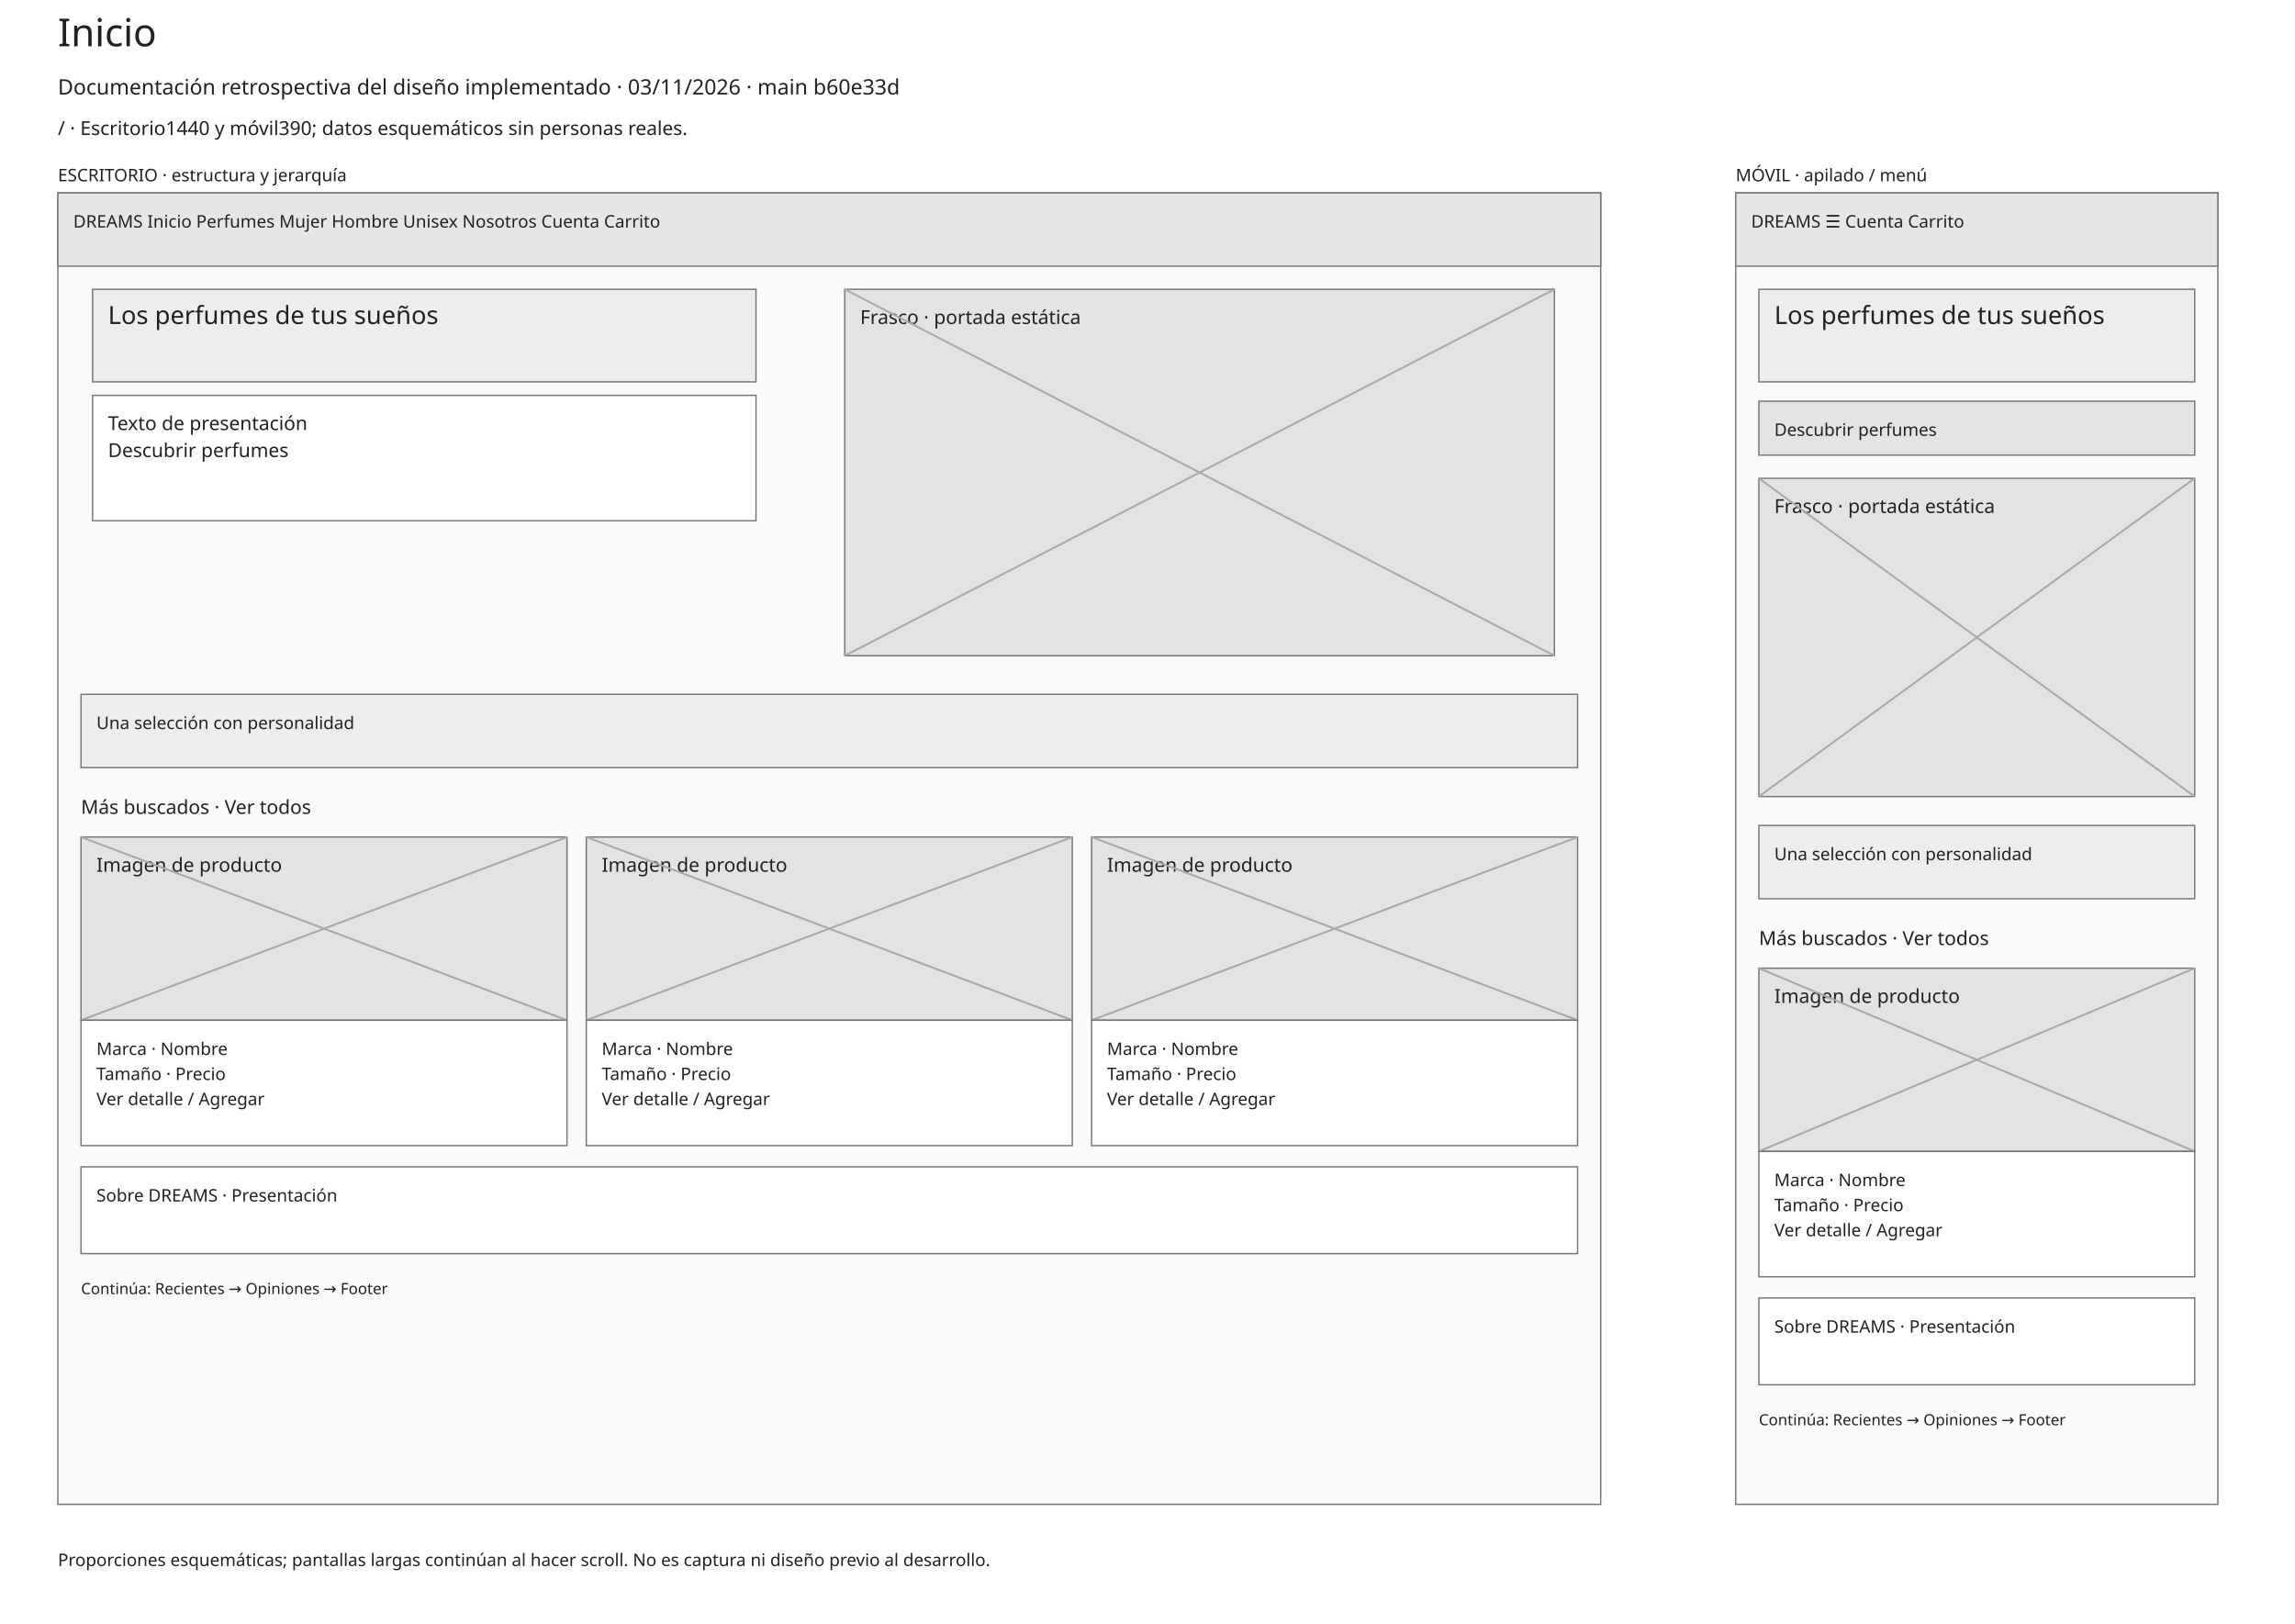
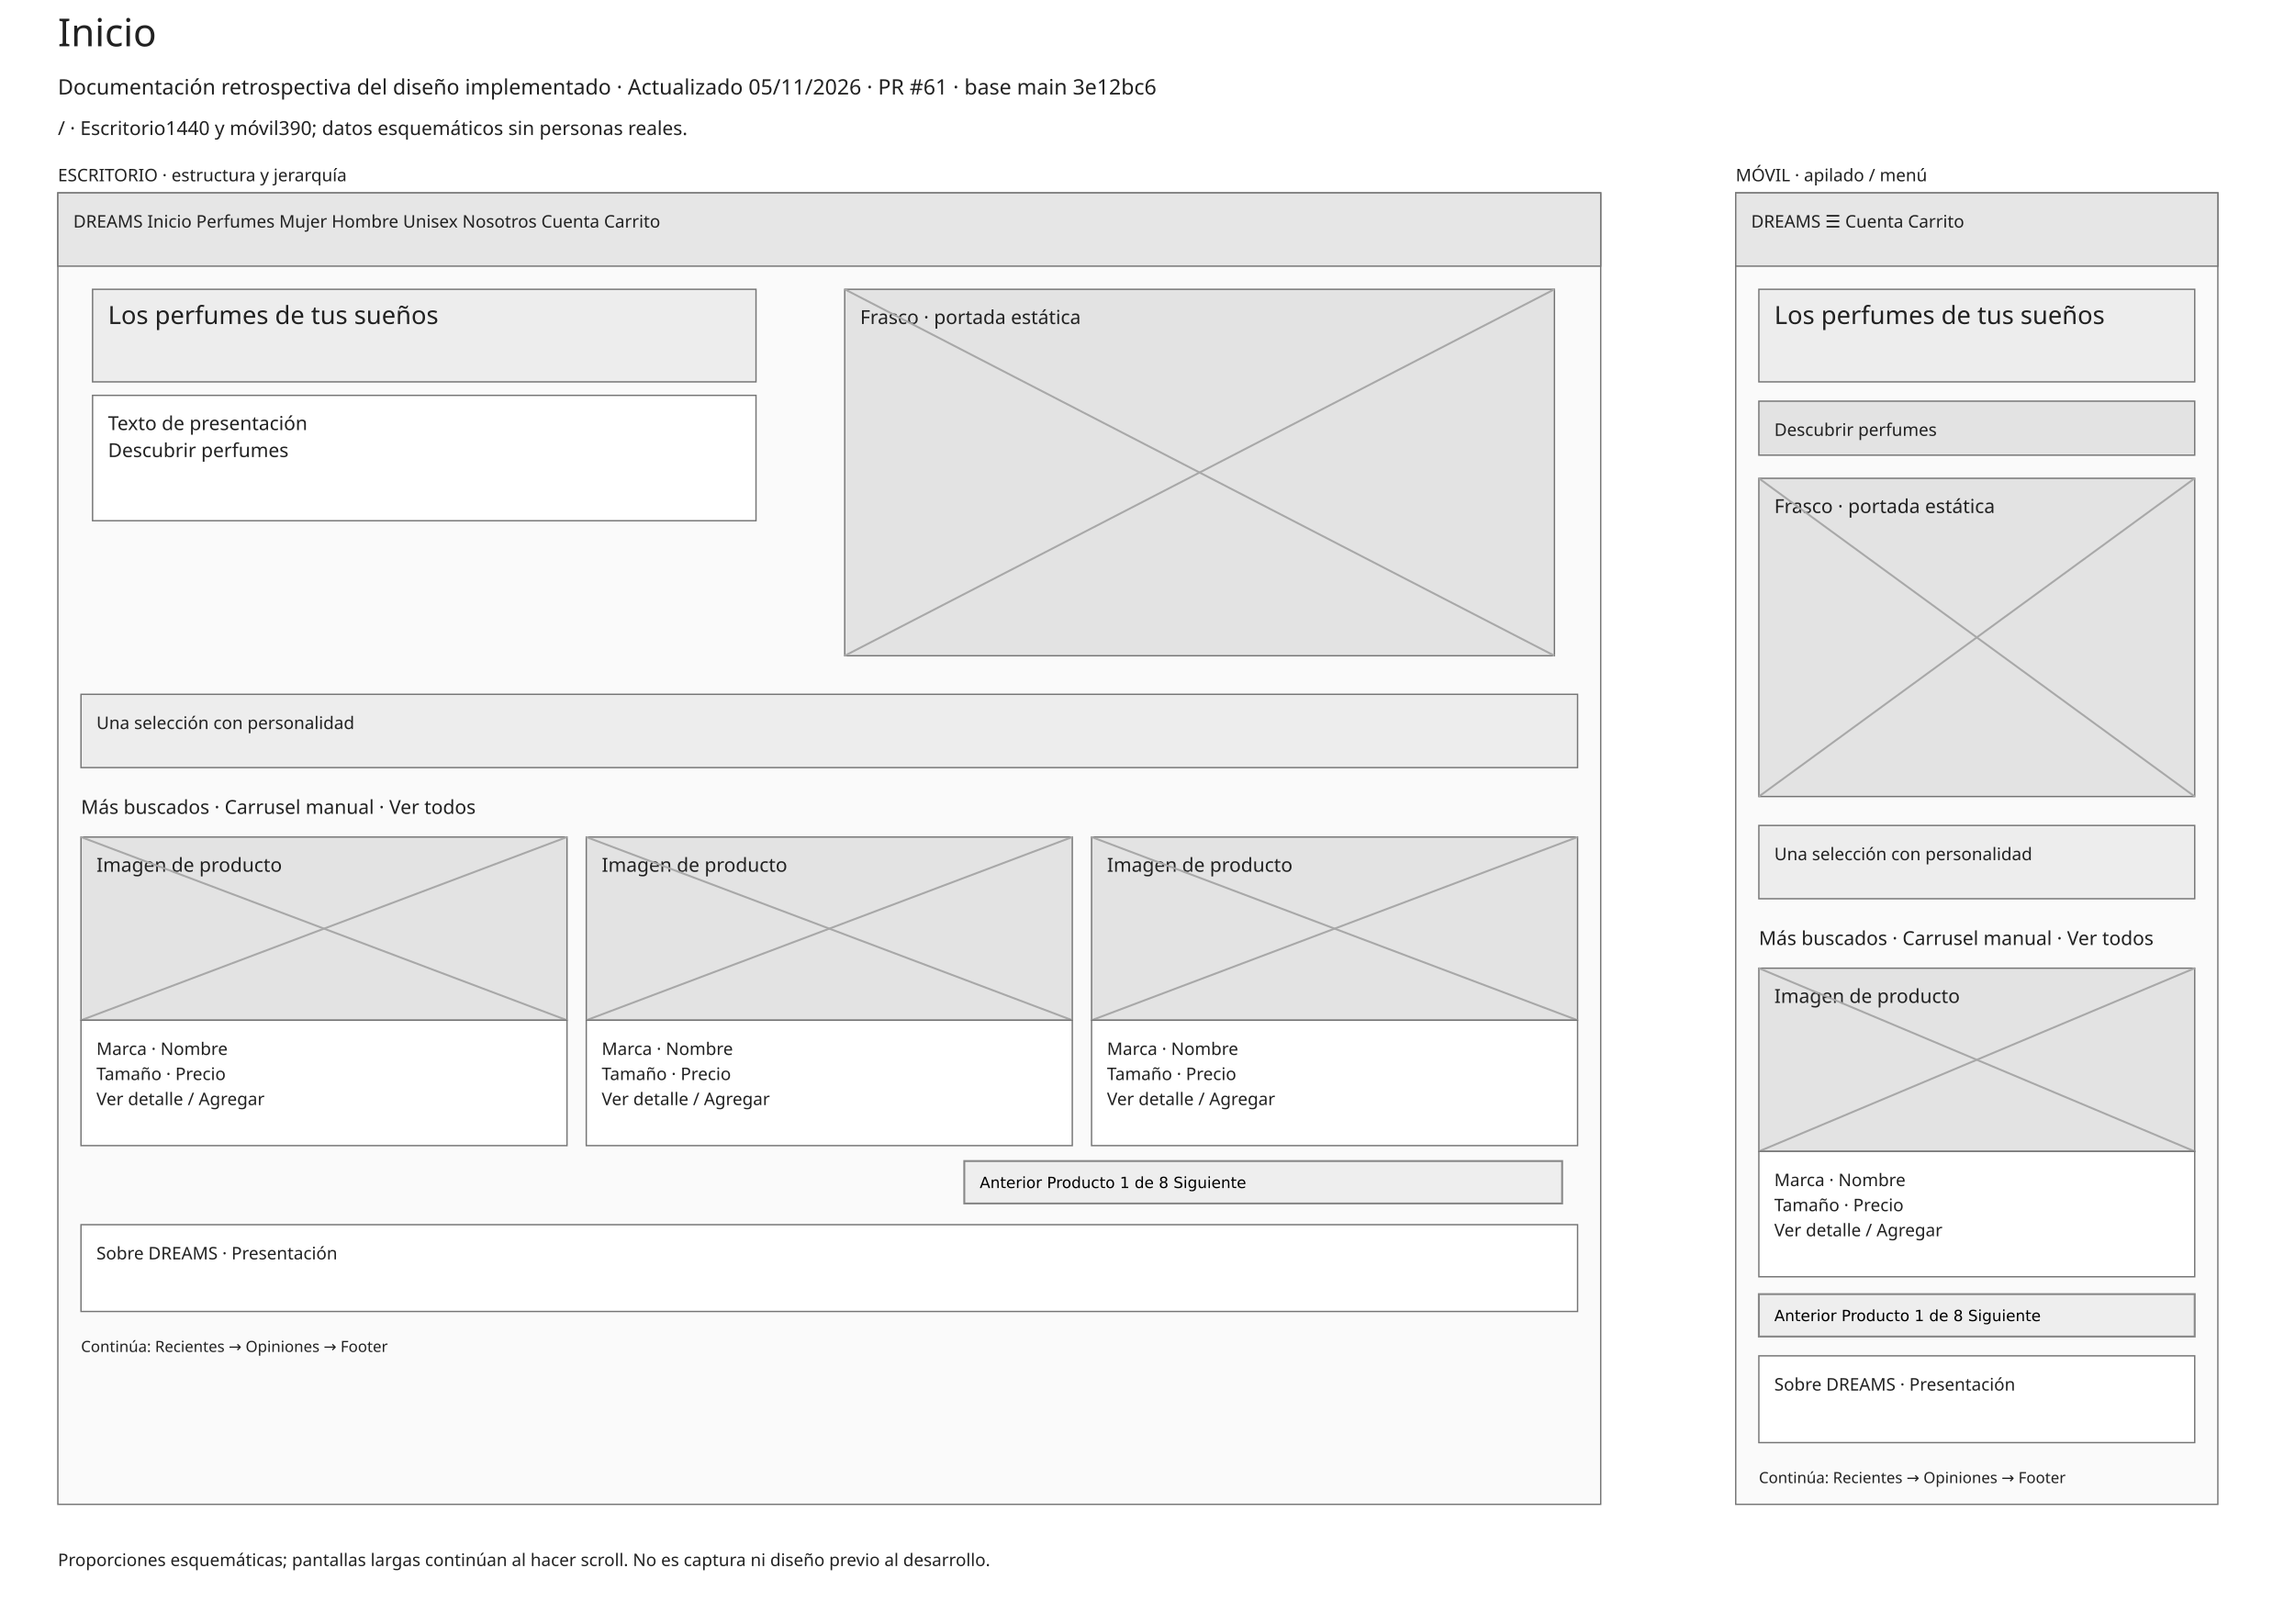
<svg xmlns="http://www.w3.org/2000/svg" width="1190" height="842" preserveAspectRatio="xMinYMin meet" viewBox="0 0 1190 842" version="1.0" fill-rule="evenodd">
  <clipPath id="clip">
    <rect x="0" y="0" width="1190" height="842" />
  </clipPath>
  <g id="group" transform="scale(1,-1) translate(0,-842)" style="clip-path: url(#clip)">
    <g transform="">
      <text x="30" y="818" style="font-family: DejaVu; font-size: 20px;fill: rgb(13%,13%,13%); stroke:none;" transform="translate(0,1636) scale(1,-1)">Inicio</text>
-       <text x="30" y="793" style="font-family: DejaVu; font-size: 11px;fill: rgb(13%,13%,13%); stroke:none;" transform="translate(0,1586) scale(1,-1)">Documentación retrospectiva del diseño implementado · 03/11/2026 · main b60e33d</text>
+       <text x="30" y="793" style="font-family: DejaVu; font-size: 11px;fill: rgb(13%,13%,13%); stroke:none;" transform="translate(0,1586) scale(1,-1)">Documentación retrospectiva del diseño implementado · Actualizado 05/11/2026 · PR #61 · base main 3e12bc6</text>
      <text x="30" y="772" style="font-family: DejaVu; font-size: 10px;fill: rgb(13%,13%,13%); stroke:none;" transform="translate(0,1544) scale(1,-1)">/ · Escritorio1440 y móvil390; datos esquemáticos sin personas reales.</text>
      <text x="30" y="748" style="font-family: DejaVu; font-size: 9px;fill: rgb(13%,13%,13%); stroke:none;" transform="translate(0,1496) scale(1,-1)">ESCRITORIO · estructura y jerarquía</text>
      <text x="900" y="748" style="font-family: DejaVu; font-size: 9px;fill: rgb(13%,13%,13%); stroke:none;" transform="translate(0,1496) scale(1,-1)">MÓVIL · apilado / menú</text>
      <rect x="30" y="62" width="800" height="680" style="stroke: rgb(46%,46%,46%); stroke-linecap: butt; stroke-width: 0.7; fill: rgb(98%,98%,98%); fill-rule: evenodd;" />
      <text x="38" y="724" style="font-family: DejaVu; font-size: 10px;fill: rgb(13%,13%,13%); stroke:none;" transform="translate(0,1448) scale(1,-1)" />
      <rect x="30" y="704" width="800" height="38" style="stroke: rgb(46%,46%,46%); stroke-linecap: butt; stroke-width: 0.7; fill: rgb(90%,90%,90%); fill-rule: evenodd;" />
      <text x="38" y="724" style="font-family: DejaVu; font-size: 9px;fill: rgb(13%,13%,13%); stroke:none;" transform="translate(0,1448) scale(1,-1)">DREAMS      Inicio   Perfumes   Mujer   Hombre   Unisex   Nosotros       Cuenta   Carrito</text>
      <rect x="900" y="62" width="250" height="680" style="stroke: rgb(46%,46%,46%); stroke-linecap: butt; stroke-width: 0.7; fill: rgb(98%,98%,98%); fill-rule: evenodd;" />
      <text x="908" y="724" style="font-family: DejaVu; font-size: 10px;fill: rgb(13%,13%,13%); stroke:none;" transform="translate(0,1448) scale(1,-1)" />
      <rect x="900" y="704" width="250" height="38" style="stroke: rgb(46%,46%,46%); stroke-linecap: butt; stroke-width: 0.7; fill: rgb(90%,90%,90%); fill-rule: evenodd;" />
      <text x="908" y="724" style="font-family: DejaVu; font-size: 9px;fill: rgb(13%,13%,13%); stroke:none;" transform="translate(0,1448) scale(1,-1)">DREAMS    ☰   Cuenta  Carrito</text>
      <rect x="48" y="644" width="344.0" height="48" style="stroke: rgb(46%,46%,46%); stroke-linecap: butt; stroke-width: 0.7; fill: rgb(93%,93%,93%); fill-rule: evenodd;" />
      <text x="56" y="674" style="font-family: DejaVu; font-size: 13px;fill: rgb(13%,13%,13%); stroke:none;" transform="translate(0,1348) scale(1,-1)">Los perfumes de tus sueños</text>
      <rect x="48" y="572" width="344.0" height="65" style="stroke: rgb(46%,46%,46%); stroke-linecap: butt; stroke-width: 0.7; fill: rgb(100%,100%,100%); fill-rule: evenodd;" />
      <text x="56" y="619" style="font-family: DejaVu; font-size: 10px;fill: rgb(13%,13%,13%); stroke:none;" transform="translate(0,1238) scale(1,-1)">Texto de presentación</text>
      <text x="56" y="605" style="font-family: DejaVu; font-size: 10px;fill: rgb(13%,13%,13%); stroke:none;" transform="translate(0,1210) scale(1,-1)">Descubrir perfumes</text>
      <rect x="438.0" y="502" width="368.0" height="190" style="stroke: rgb(46%,46%,46%); stroke-linecap: butt; stroke-width: 0.7; fill: rgb(89%,89%,89%); fill-rule: evenodd;" />
      <text x="446.0" y="674" style="font-family: DejaVu; font-size: 10px;fill: rgb(13%,13%,13%); stroke:none;" transform="translate(0,1348) scale(1,-1)">Frasco · portada estática</text>
      <path d="M 438,692 L 806,502 Z" style="stroke: rgb(66%,66%,66%); stroke-linecap: butt; stroke-width: 1;" />
      <path d="M 806,692 L 438,502 Z" style="stroke: rgb(66%,66%,66%); stroke-linecap: butt; stroke-width: 1;" />
      <rect x="42" y="444" width="776" height="38" style="stroke: rgb(46%,46%,46%); stroke-linecap: butt; stroke-width: 0.7; fill: rgb(93%,93%,93%); fill-rule: evenodd;" />
      <text x="50" y="464" style="font-family: DejaVu; font-size: 9px;fill: rgb(13%,13%,13%); stroke:none;" transform="translate(0,928) scale(1,-1)">Una selección con personalidad</text>
-       <text x="42" y="420" style="font-family: DejaVu; font-size: 10px;fill: rgb(13%,13%,13%); stroke:none;" transform="translate(0,840) scale(1,-1)">Más buscados · Ver todos</text>
+       <text x="42" y="420" style="font-family: DejaVu; font-size: 10px;fill: rgb(13%,13%,13%); stroke:none;" transform="translate(0,840) scale(1,-1)">Más buscados · Carrusel manual · Ver todos</text>
      <rect x="42.0" y="313" width="252.0" height="95" style="stroke: rgb(46%,46%,46%); stroke-linecap: butt; stroke-width: 0.7; fill: rgb(89%,89%,89%); fill-rule: evenodd;" />
      <text x="50.0" y="390" style="font-family: DejaVu; font-size: 10px;fill: rgb(13%,13%,13%); stroke:none;" transform="translate(0,780) scale(1,-1)">Imagen de producto</text>
      <path d="M 42,408 L 294,313 Z" style="stroke: rgb(66%,66%,66%); stroke-linecap: butt; stroke-width: 1;" />
      <path d="M 294,408 L 42,313 Z" style="stroke: rgb(66%,66%,66%); stroke-linecap: butt; stroke-width: 1;" />
      <rect x="42.0" y="248" width="252.0" height="65" style="stroke: rgb(46%,46%,46%); stroke-linecap: butt; stroke-width: 0.7; fill: rgb(100%,100%,100%); fill-rule: evenodd;" />
      <text x="50.0" y="295" style="font-family: DejaVu; font-size: 9px;fill: rgb(13%,13%,13%); stroke:none;" transform="translate(0,590) scale(1,-1)">Marca · Nombre</text>
      <text x="50.0" y="282" style="font-family: DejaVu; font-size: 9px;fill: rgb(13%,13%,13%); stroke:none;" transform="translate(0,564) scale(1,-1)">Tamaño · Precio</text>
      <text x="50.0" y="269" style="font-family: DejaVu; font-size: 9px;fill: rgb(13%,13%,13%); stroke:none;" transform="translate(0,538) scale(1,-1)">Ver detalle / Agregar</text>
      <rect x="304.0" y="313" width="252.0" height="95" style="stroke: rgb(46%,46%,46%); stroke-linecap: butt; stroke-width: 0.7; fill: rgb(89%,89%,89%); fill-rule: evenodd;" />
      <text x="312.0" y="390" style="font-family: DejaVu; font-size: 10px;fill: rgb(13%,13%,13%); stroke:none;" transform="translate(0,780) scale(1,-1)">Imagen de producto</text>
      <path d="M 304,408 L 556,313 Z" style="stroke: rgb(66%,66%,66%); stroke-linecap: butt; stroke-width: 1;" />
      <path d="M 556,408 L 304,313 Z" style="stroke: rgb(66%,66%,66%); stroke-linecap: butt; stroke-width: 1;" />
      <rect x="304.0" y="248" width="252.0" height="65" style="stroke: rgb(46%,46%,46%); stroke-linecap: butt; stroke-width: 0.7; fill: rgb(100%,100%,100%); fill-rule: evenodd;" />
      <text x="312.0" y="295" style="font-family: DejaVu; font-size: 9px;fill: rgb(13%,13%,13%); stroke:none;" transform="translate(0,590) scale(1,-1)">Marca · Nombre</text>
      <text x="312.0" y="282" style="font-family: DejaVu; font-size: 9px;fill: rgb(13%,13%,13%); stroke:none;" transform="translate(0,564) scale(1,-1)">Tamaño · Precio</text>
      <text x="312.0" y="269" style="font-family: DejaVu; font-size: 9px;fill: rgb(13%,13%,13%); stroke:none;" transform="translate(0,538) scale(1,-1)">Ver detalle / Agregar</text>
      <rect x="566.0" y="313" width="252.0" height="95" style="stroke: rgb(46%,46%,46%); stroke-linecap: butt; stroke-width: 0.7; fill: rgb(89%,89%,89%); fill-rule: evenodd;" />
      <text x="574.0" y="390" style="font-family: DejaVu; font-size: 10px;fill: rgb(13%,13%,13%); stroke:none;" transform="translate(0,780) scale(1,-1)">Imagen de producto</text>
      <path d="M 566,408 L 818,313 Z" style="stroke: rgb(66%,66%,66%); stroke-linecap: butt; stroke-width: 1;" />
      <path d="M 818,408 L 566,313 Z" style="stroke: rgb(66%,66%,66%); stroke-linecap: butt; stroke-width: 1;" />
      <rect x="566.0" y="248" width="252.0" height="65" style="stroke: rgb(46%,46%,46%); stroke-linecap: butt; stroke-width: 0.7; fill: rgb(100%,100%,100%); fill-rule: evenodd;" />
      <text x="574.0" y="295" style="font-family: DejaVu; font-size: 9px;fill: rgb(13%,13%,13%); stroke:none;" transform="translate(0,590) scale(1,-1)">Marca · Nombre</text>
      <text x="574.0" y="282" style="font-family: DejaVu; font-size: 9px;fill: rgb(13%,13%,13%); stroke:none;" transform="translate(0,564) scale(1,-1)">Tamaño · Precio</text>
      <text x="574.0" y="269" style="font-family: DejaVu; font-size: 9px;fill: rgb(13%,13%,13%); stroke:none;" transform="translate(0,538) scale(1,-1)">Ver detalle / Agregar</text>
-       <rect x="42" y="192" width="776" height="45" style="stroke: rgb(46%,46%,46%); stroke-linecap: butt; stroke-width: 0.7; fill: rgb(100%,100%,100%); fill-rule: evenodd;" />
-       <text x="50" y="219" style="font-family: DejaVu; font-size: 9px;fill: rgb(13%,13%,13%); stroke:none;" transform="translate(0,438) scale(1,-1)">Sobre DREAMS · Presentación</text>
-       <text x="42" y="171" style="font-family: DejaVu; font-size: 8px;fill: rgb(13%,13%,13%); stroke:none;" transform="translate(0,342) scale(1,-1)">Continúa: Recientes → Opiniones → Footer</text>
+       <rect x="500" y="218" width="310" height="22" fill="#eeeeee" stroke="#888888" />
+       <text x="508" y="226" transform="translate(0,452) scale(1,-1)" font-family="DejaVu Sans" font-size="8">Anterior     Producto 1 de 8     Siguiente</text>
+       <rect x="42" y="162" width="776" height="45" style="stroke: rgb(46%,46%,46%); stroke-linecap: butt; stroke-width: 0.7; fill: rgb(100%,100%,100%); fill-rule: evenodd;" />
+       <text x="50" y="189" style="font-family: DejaVu; font-size: 9px;fill: rgb(13%,13%,13%); stroke:none;" transform="translate(0,378) scale(1,-1)">Sobre DREAMS · Presentación</text>
+       <text x="42" y="141" style="font-family: DejaVu; font-size: 8px;fill: rgb(13%,13%,13%); stroke:none;" transform="translate(0,282) scale(1,-1)">Continúa: Recientes → Opiniones → Footer</text>
      <rect x="912" y="644" width="226" height="48" style="stroke: rgb(46%,46%,46%); stroke-linecap: butt; stroke-width: 0.7; fill: rgb(93%,93%,93%); fill-rule: evenodd;" />
      <text x="920" y="674" style="font-family: DejaVu; font-size: 13px;fill: rgb(13%,13%,13%); stroke:none;" transform="translate(0,1348) scale(1,-1)">Los perfumes de tus sueños</text>
      <rect x="912" y="606" width="226" height="28" style="stroke: rgb(46%,46%,46%); stroke-linecap: butt; stroke-width: 0.7; fill: rgb(89%,89%,89%); fill-rule: evenodd;" />
      <text x="920" y="616" style="font-family: DejaVu; font-size: 9px;fill: rgb(13%,13%,13%); stroke:none;" transform="translate(0,1232) scale(1,-1)">Descubrir perfumes</text>
      <rect x="912" y="429" width="226" height="165" style="stroke: rgb(46%,46%,46%); stroke-linecap: butt; stroke-width: 0.7; fill: rgb(89%,89%,89%); fill-rule: evenodd;" />
      <text x="920" y="576" style="font-family: DejaVu; font-size: 10px;fill: rgb(13%,13%,13%); stroke:none;" transform="translate(0,1152) scale(1,-1)">Frasco · portada estática</text>
      <path d="M 912,594 L 1138,429 Z" style="stroke: rgb(66%,66%,66%); stroke-linecap: butt; stroke-width: 1;" />
      <path d="M 1138,594 L 912,429 Z" style="stroke: rgb(66%,66%,66%); stroke-linecap: butt; stroke-width: 1;" />
      <rect x="912" y="376" width="226" height="38" style="stroke: rgb(46%,46%,46%); stroke-linecap: butt; stroke-width: 0.7; fill: rgb(93%,93%,93%); fill-rule: evenodd;" />
      <text x="920" y="396" style="font-family: DejaVu; font-size: 9px;fill: rgb(13%,13%,13%); stroke:none;" transform="translate(0,792) scale(1,-1)">Una selección con personalidad</text>
-       <text x="912" y="352" style="font-family: DejaVu; font-size: 10px;fill: rgb(13%,13%,13%); stroke:none;" transform="translate(0,704) scale(1,-1)">Más buscados · Ver todos</text>
+       <text x="912" y="352" style="font-family: DejaVu; font-size: 10px;fill: rgb(13%,13%,13%); stroke:none;" transform="translate(0,704) scale(1,-1)">Más buscados · Carrusel manual · Ver todos</text>
      <rect x="912.0" y="245" width="226.0" height="95" style="stroke: rgb(46%,46%,46%); stroke-linecap: butt; stroke-width: 0.7; fill: rgb(89%,89%,89%); fill-rule: evenodd;" />
      <text x="920.0" y="322" style="font-family: DejaVu; font-size: 10px;fill: rgb(13%,13%,13%); stroke:none;" transform="translate(0,644) scale(1,-1)">Imagen de producto</text>
      <path d="M 912,340 L 1138,245 Z" style="stroke: rgb(66%,66%,66%); stroke-linecap: butt; stroke-width: 1;" />
      <path d="M 1138,340 L 912,245 Z" style="stroke: rgb(66%,66%,66%); stroke-linecap: butt; stroke-width: 1;" />
      <rect x="912.0" y="180" width="226.0" height="65" style="stroke: rgb(46%,46%,46%); stroke-linecap: butt; stroke-width: 0.7; fill: rgb(100%,100%,100%); fill-rule: evenodd;" />
      <text x="920.0" y="227" style="font-family: DejaVu; font-size: 9px;fill: rgb(13%,13%,13%); stroke:none;" transform="translate(0,454) scale(1,-1)">Marca · Nombre</text>
      <text x="920.0" y="214" style="font-family: DejaVu; font-size: 9px;fill: rgb(13%,13%,13%); stroke:none;" transform="translate(0,428) scale(1,-1)">Tamaño · Precio</text>
      <text x="920.0" y="201" style="font-family: DejaVu; font-size: 9px;fill: rgb(13%,13%,13%); stroke:none;" transform="translate(0,402) scale(1,-1)">Ver detalle / Agregar</text>
-       <rect x="912" y="124" width="226" height="45" style="stroke: rgb(46%,46%,46%); stroke-linecap: butt; stroke-width: 0.7; fill: rgb(100%,100%,100%); fill-rule: evenodd;" />
-       <text x="920" y="151" style="font-family: DejaVu; font-size: 9px;fill: rgb(13%,13%,13%); stroke:none;" transform="translate(0,302) scale(1,-1)">Sobre DREAMS · Presentación</text>
-       <text x="912" y="103" style="font-family: DejaVu; font-size: 8px;fill: rgb(13%,13%,13%); stroke:none;" transform="translate(0,206) scale(1,-1)">Continúa: Recientes → Opiniones → Footer</text>
+       <rect x="912" y="149" width="226" height="22" fill="#eeeeee" stroke="#888888" />
+       <text x="920" y="157" transform="translate(0,314) scale(1,-1)" font-family="DejaVu Sans" font-size="8">Anterior     Producto 1 de 8     Siguiente</text>
+       <rect x="912" y="94" width="226" height="45" style="stroke: rgb(46%,46%,46%); stroke-linecap: butt; stroke-width: 0.7; fill: rgb(100%,100%,100%); fill-rule: evenodd;" />
+       <text x="920" y="121" style="font-family: DejaVu; font-size: 9px;fill: rgb(13%,13%,13%); stroke:none;" transform="translate(0,242) scale(1,-1)">Sobre DREAMS · Presentación</text>
+       <text x="912" y="73" style="font-family: DejaVu; font-size: 8px;fill: rgb(13%,13%,13%); stroke:none;" transform="translate(0,146) scale(1,-1)">Continúa: Recientes → Opiniones → Footer</text>
      <text x="30" y="30" style="font-family: DejaVu; font-size: 9px;fill: rgb(13%,13%,13%); stroke:none;" transform="translate(0,60) scale(1,-1)">Proporciones esquemáticas; pantallas largas continúan al hacer scroll. No es captura ni diseño previo al desarrollo.</text>
    </g>
  </g>
</svg>
